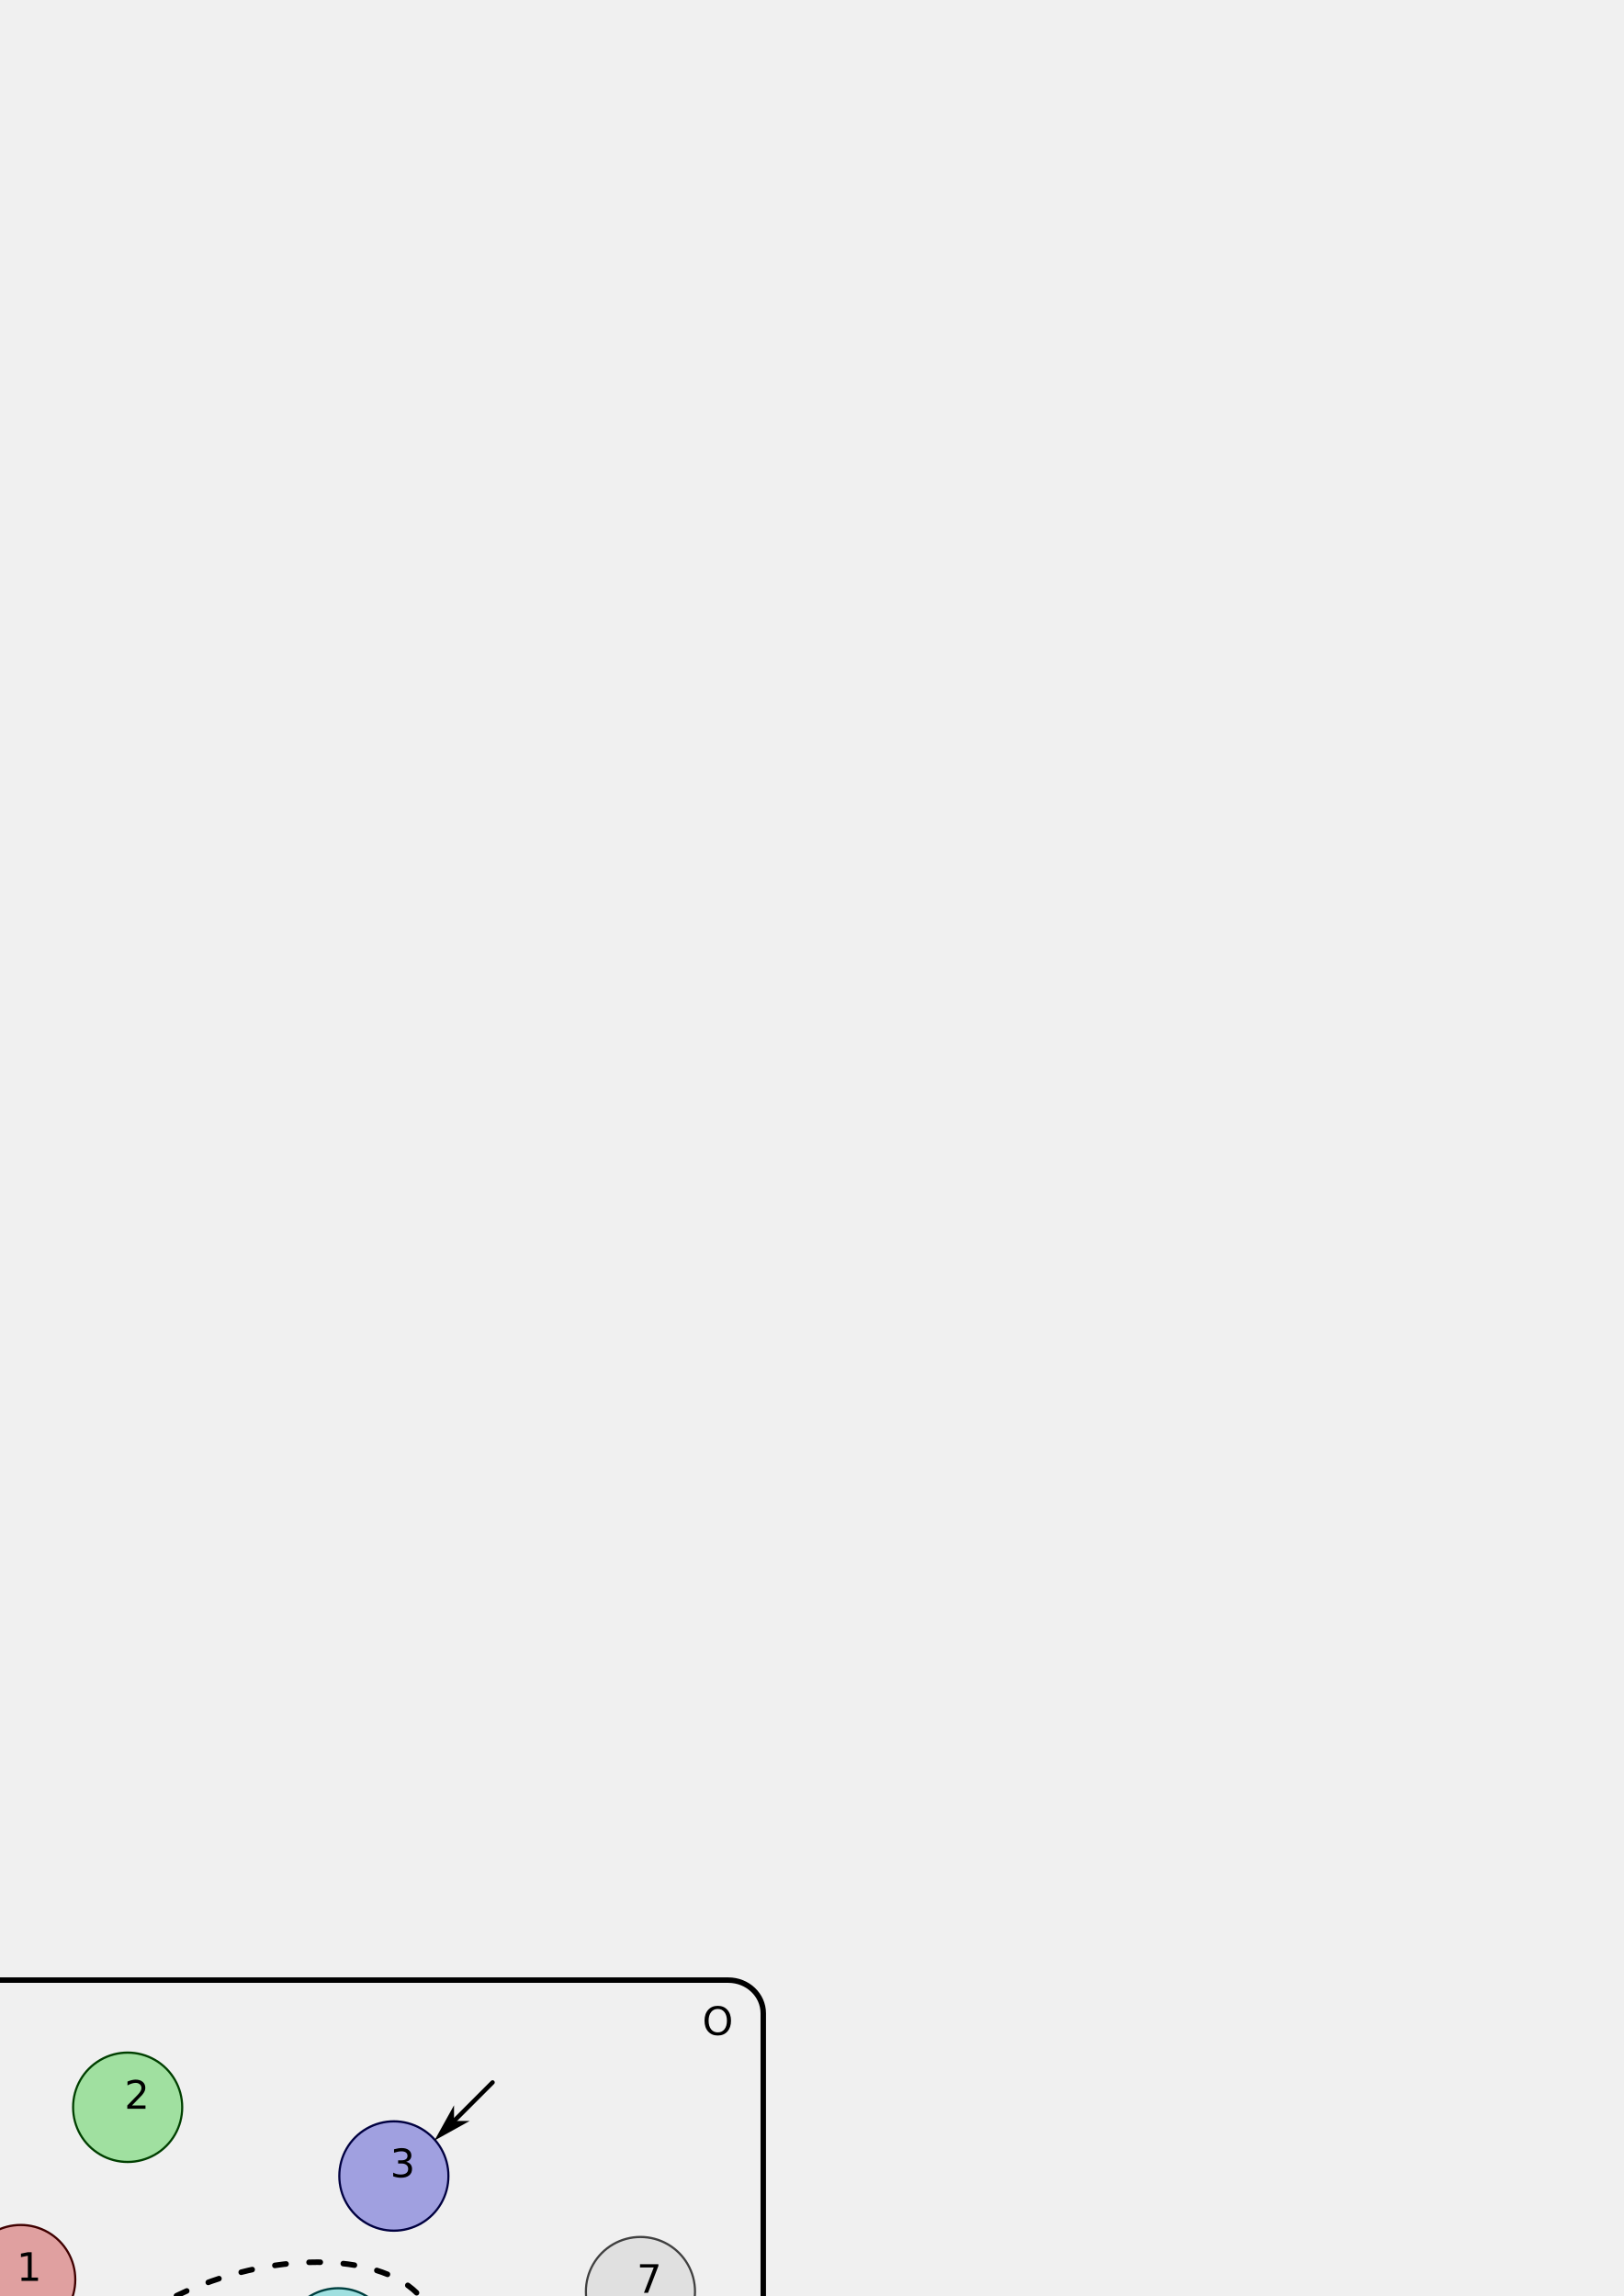
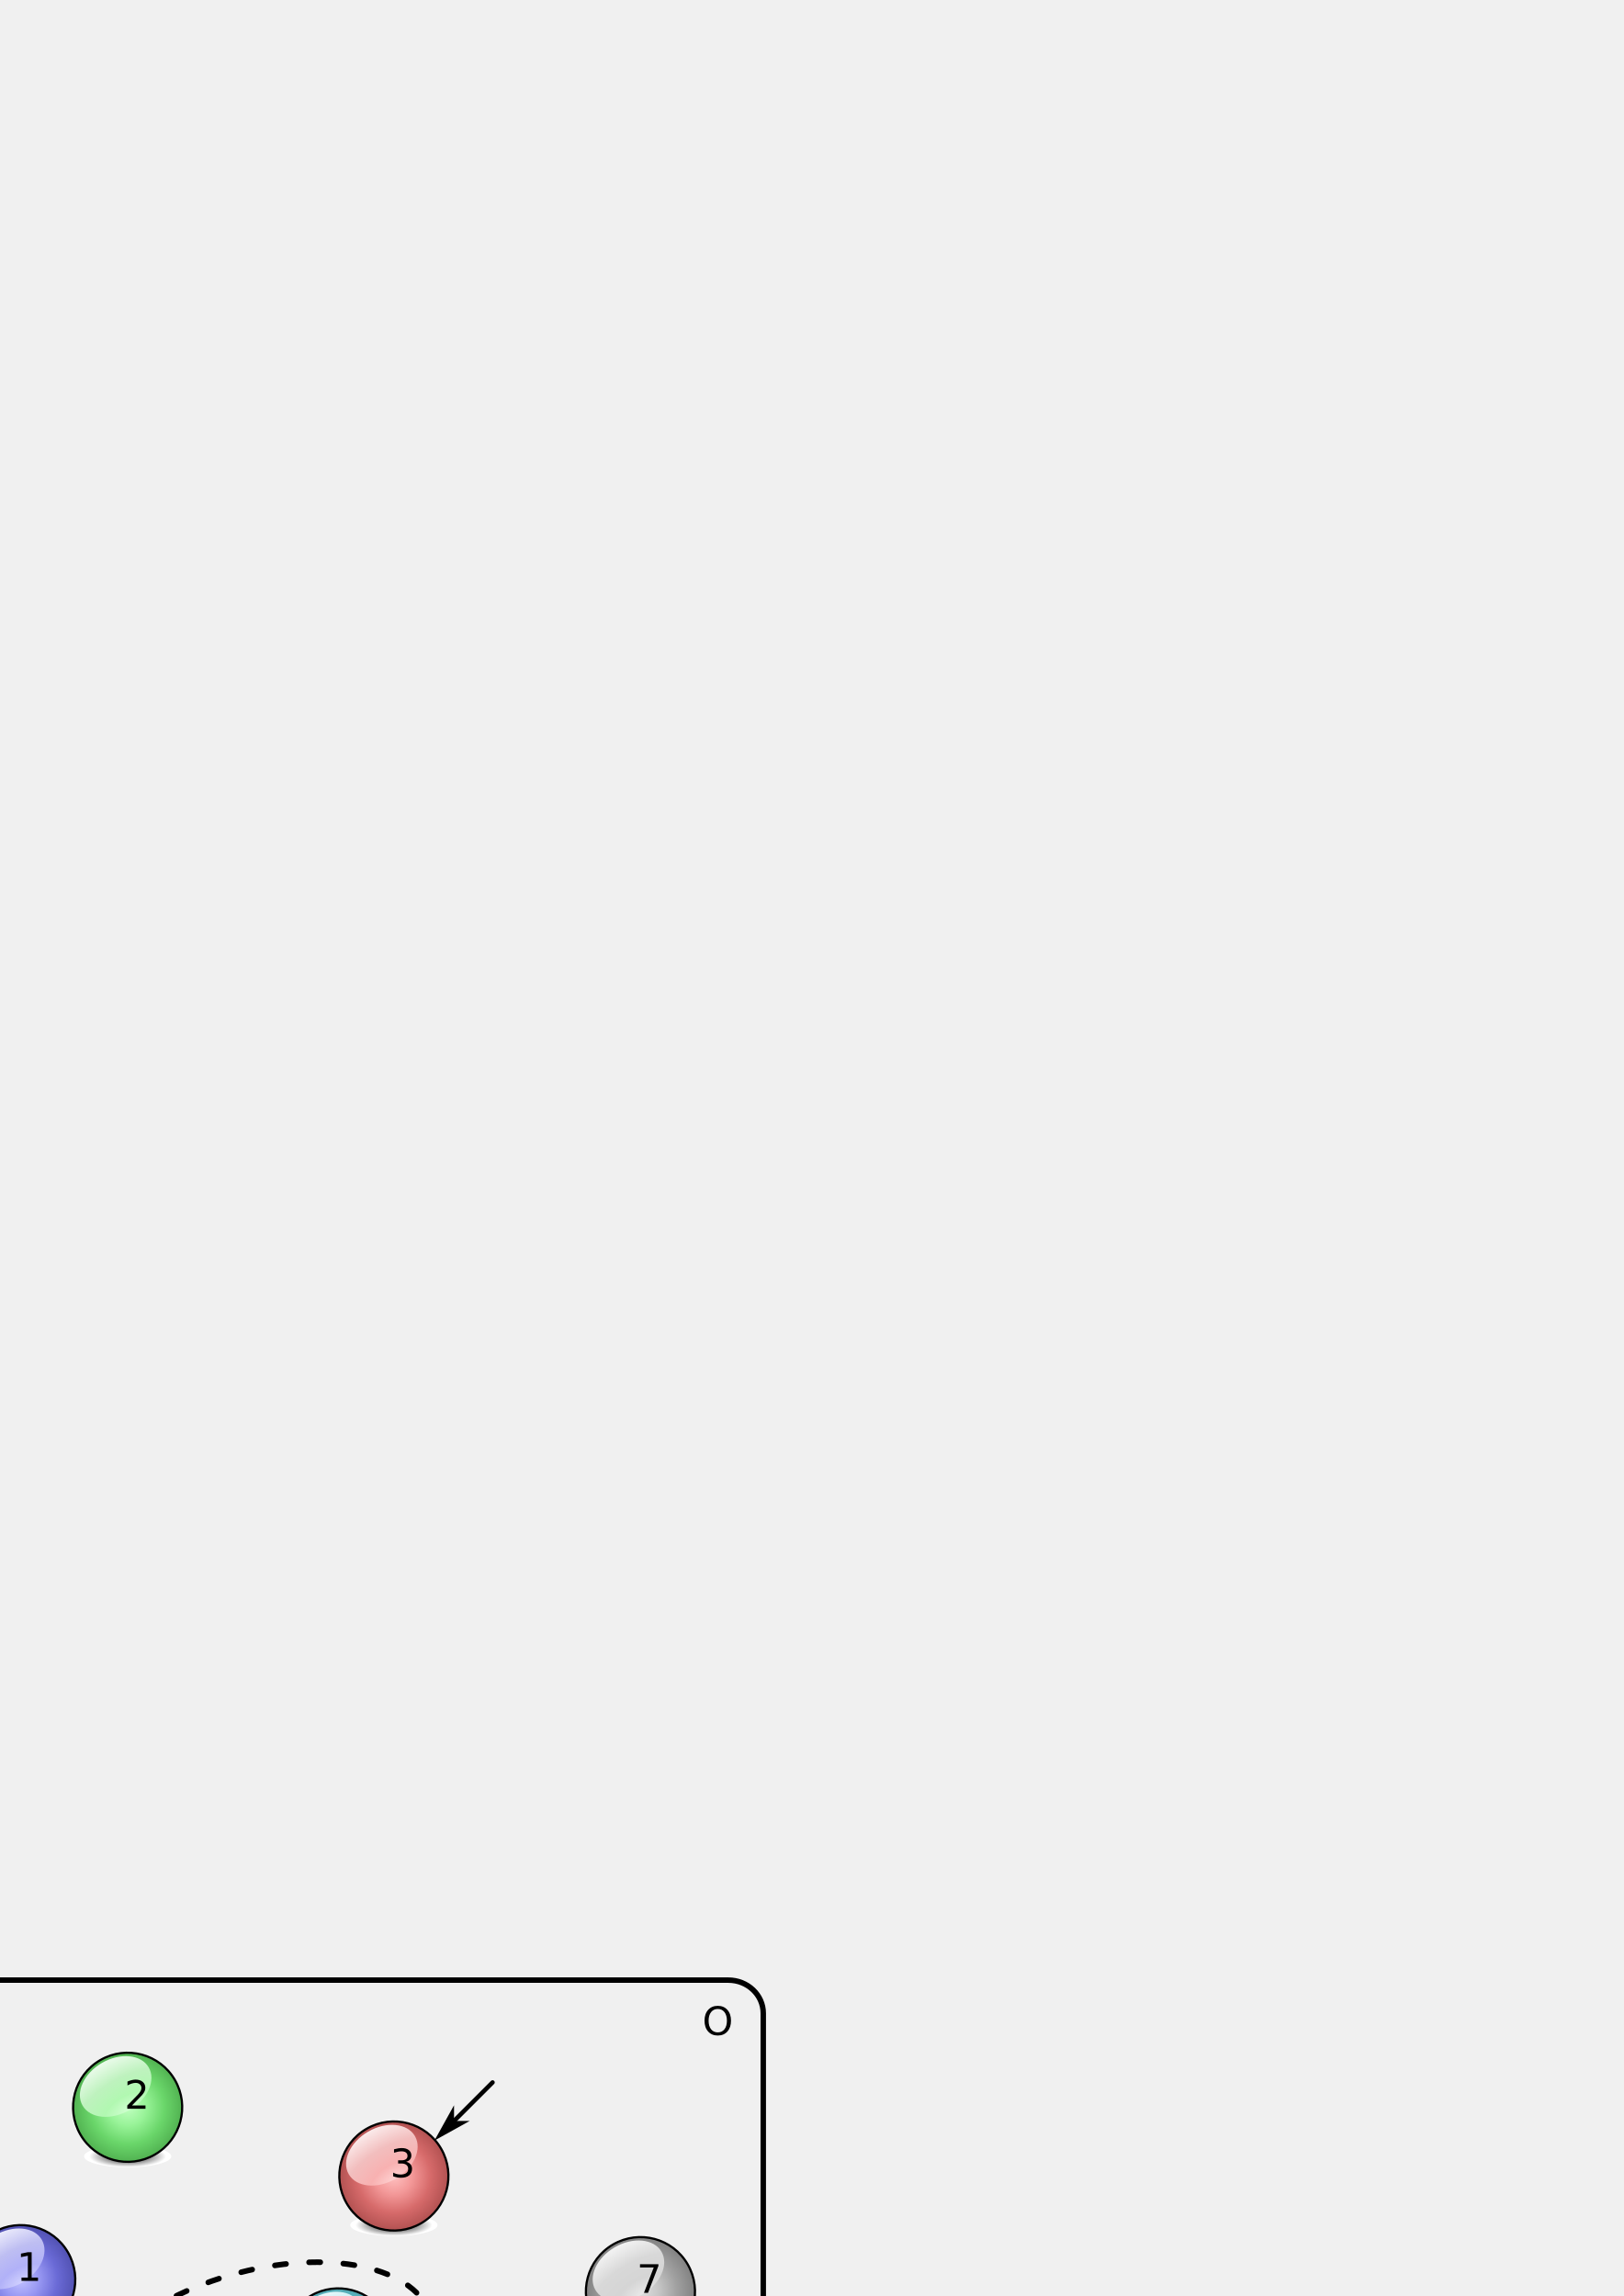
- <svg xmlns="http://www.w3.org/2000/svg" width="744.094" height="1052.362" id="svg1307">
+ <svg xmlns="http://www.w3.org/2000/svg" xmlns:xlink="http://www.w3.org/1999/xlink" width="744.094" height="1052.362" id="svg1307">
  <defs id="defs1309">
+     <linearGradient id="linearGradient9792">
+       <stop style="stop-color:#d1ffd1;stop-opacity:1;" offset="0" id="stop9794" />
+       <stop id="stop9796" offset="0.23" style="stop-color:#b1f8b1;stop-opacity:1;" />
+       <stop style="stop-color:#bef2be;stop-opacity:1;" offset="0.513" id="stop9798" />
+       <stop id="stop9800" offset="1" style="stop-color:#ffffff;stop-opacity:1;" />
+     </linearGradient>
+     <radialGradient xlink:href="#linearGradient9792" id="radialGradient9760" gradientUnits="userSpaceOnUse" gradientTransform="matrix(3.142857,5.7364758e-8,-5.0775462e-8,1.021493,454.8215,-20.17893)" cx="-212.25" cy="496.862" fx="-212.25" fy="496.862" r="16.75" />
+     <linearGradient id="linearGradient9782">
+       <stop id="stop9784" offset="0" style="stop-color:#c1ffc1;stop-opacity:1;" />
+       <stop style="stop-color:#98f398;stop-opacity:1;" offset="0.33" id="stop9786" />
+       <stop id="stop9788" offset="0.66" style="stop-color:#6ad66a;stop-opacity:1;" />
+       <stop style="stop-color:#50b050;stop-opacity:1;" offset="1" id="stop9790" />
+     </linearGradient>
+     <radialGradient xlink:href="#linearGradient9782" id="radialGradient9758" gradientUnits="userSpaceOnUse" gradientTransform="matrix(1,0,0,1.019604,0,-8.027913)" cx="-17.143" cy="409.505" fx="-17.143" fy="409.505" r="145.743" />
+     <radialGradient xlink:href="#linearGradient4009" id="radialGradient9756" gradientUnits="userSpaceOnUse" gradientTransform="matrix(0.8794989,5.0530036e-6,-9.9064946e-8,1,33.2239,-1.3931853e-3)" cx="275.714" cy="333.791" fx="275.714" fy="333.791" r="98.571" />
+     <linearGradient id="linearGradient9882">
+       <stop style="stop-color:#e8e8e8;stop-opacity:1;" offset="0" id="stop9884" />
+       <stop id="stop9886" offset="0.23" style="stop-color:#d5d5d5;stop-opacity:1;" />
+       <stop style="stop-color:#d8d8d8;stop-opacity:1;" offset="0.513" id="stop9888" />
+       <stop id="stop9890" offset="1" style="stop-color:#ffffff;stop-opacity:1;" />
+     </linearGradient>
+     <radialGradient xlink:href="#linearGradient9882" id="radialGradient9744" gradientUnits="userSpaceOnUse" gradientTransform="matrix(3.142857,5.7364758e-8,-5.0775462e-8,1.021493,454.8215,-20.17893)" cx="-212.25" cy="496.862" fx="-212.25" fy="496.862" r="16.75" />
+     <linearGradient id="linearGradient9872">
+       <stop id="stop9874" offset="0" style="stop-color:#e0e0e0;stop-opacity:1;" />
+       <stop style="stop-color:#c6c6c6;stop-opacity:1;" offset="0.33" id="stop9876" />
+       <stop id="stop9878" offset="0.66" style="stop-color:#a0a0a0;stop-opacity:1;" />
+       <stop style="stop-color:#808080;stop-opacity:1;" offset="1" id="stop9880" />
+     </linearGradient>
+     <radialGradient xlink:href="#linearGradient9872" id="radialGradient9742" gradientUnits="userSpaceOnUse" gradientTransform="matrix(1,0,0,1.019604,0,-8.027913)" cx="-17.143" cy="409.505" fx="-17.143" fy="409.505" r="145.743" />
+     <radialGradient xlink:href="#linearGradient4009" id="radialGradient9740" gradientUnits="userSpaceOnUse" gradientTransform="matrix(0.8794989,5.0530036e-6,-9.9064946e-8,1,33.2239,-1.3931853e-3)" cx="275.714" cy="333.791" fx="275.714" fy="333.791" r="98.571" />
+     <linearGradient id="linearGradient9812">
+       <stop style="stop-color:#ffffd1;stop-opacity:1;" offset="0" id="stop9814" />
+       <stop id="stop9816" offset="0.23" style="stop-color:#f8f8b1;stop-opacity:1;" />
+       <stop style="stop-color:#f2f2be;stop-opacity:1;" offset="0.513" id="stop9818" />
+       <stop id="stop9820" offset="1" style="stop-color:#ffffff;stop-opacity:1;" />
+     </linearGradient>
+     <radialGradient xlink:href="#linearGradient9812" id="radialGradient9728" gradientUnits="userSpaceOnUse" gradientTransform="matrix(3.142857,5.7364758e-8,-5.0775462e-8,1.021493,454.8215,-20.17893)" cx="-212.25" cy="496.862" fx="-212.25" fy="496.862" r="16.75" />
+     <linearGradient id="linearGradient9802">
+       <stop id="stop9804" offset="0" style="stop-color:#ffffc1;stop-opacity:1;" />
+       <stop style="stop-color:#f3f298;stop-opacity:1;" offset="0.33" id="stop9806" />
+       <stop id="stop9808" offset="0.66" style="stop-color:#d6d56a;stop-opacity:1;" />
+       <stop style="stop-color:#b0af50;stop-opacity:1;" offset="1" id="stop9810" />
+     </linearGradient>
+     <radialGradient xlink:href="#linearGradient9802" id="radialGradient9726" gradientUnits="userSpaceOnUse" gradientTransform="matrix(1,0,0,1.019604,0,-8.027913)" cx="-17.143" cy="409.505" fx="-17.143" fy="409.505" r="145.743" />
+     <radialGradient xlink:href="#linearGradient4009" id="radialGradient9724" gradientUnits="userSpaceOnUse" gradientTransform="matrix(0.8794989,5.0530036e-6,-9.9064946e-8,1,33.2239,-1.3931853e-3)" cx="275.714" cy="333.791" fx="275.714" fy="333.791" r="98.571" />
+     <linearGradient id="linearGradient9607">
+       <stop id="stop9609" offset="0" style="stop-color:#ffd1d1;stop-opacity:1;" />
+       <stop style="stop-color:#f8b1b1;stop-opacity:1;" offset="0.23" id="stop9611" />
+       <stop id="stop9613" offset="0.513" style="stop-color:#f2bebe;stop-opacity:1;" />
+       <stop style="stop-color:#ffffff;stop-opacity:1;" offset="1" id="stop9615" />
+     </linearGradient>
+     <radialGradient xlink:href="#linearGradient9607" id="radialGradient9712" gradientUnits="userSpaceOnUse" gradientTransform="matrix(3.142857,5.7364758e-8,-5.0775462e-8,1.021493,454.8215,-20.17893)" cx="-212.25" cy="496.862" fx="-212.25" fy="496.862" r="16.75" />
+     <linearGradient id="linearGradient9571">
+       <stop style="stop-color:#ffc1c1;stop-opacity:1;" offset="0" id="stop9573" />
+       <stop id="stop9579" offset="0.33" style="stop-color:#f39898;stop-opacity:1;" />
+       <stop style="stop-color:#d66a6a;stop-opacity:1;" offset="0.66" id="stop9581" />
+       <stop id="stop9583" offset="1" style="stop-color:#b05050;stop-opacity:1;" />
+     </linearGradient>
+     <radialGradient xlink:href="#linearGradient9571" id="radialGradient9710" gradientUnits="userSpaceOnUse" gradientTransform="matrix(1,0,0,1.019604,0,-8.027913)" cx="-17.143" cy="409.505" fx="-17.143" fy="409.505" r="145.743" />
+     <radialGradient xlink:href="#linearGradient4009" id="radialGradient9708" gradientUnits="userSpaceOnUse" gradientTransform="matrix(0.8794989,5.0530036e-6,-9.9064946e-8,1,33.2239,-1.3931853e-3)" cx="275.714" cy="333.791" fx="275.714" fy="333.791" r="98.571" />
+     <linearGradient id="linearGradient9832">
+       <stop style="stop-color:#ffd1fc;stop-opacity:1;" offset="0" id="stop9834" />
+       <stop id="stop9836" offset="0.23" style="stop-color:#f8b1f3;stop-opacity:1;" />
+       <stop style="stop-color:#f2beee;stop-opacity:1;" offset="0.513" id="stop9838" />
+       <stop id="stop9840" offset="1" style="stop-color:#ffffff;stop-opacity:1;" />
+     </linearGradient>
+     <radialGradient xlink:href="#linearGradient9832" id="radialGradient9696" gradientUnits="userSpaceOnUse" gradientTransform="matrix(3.142857,5.7364758e-8,-5.0775462e-8,1.021493,454.8215,-20.17893)" cx="-212.25" cy="496.862" fx="-212.25" fy="496.862" r="16.75" />
+     <linearGradient id="linearGradient9822">
+       <stop id="stop9824" offset="0" style="stop-color:#ffc1fa;stop-opacity:1;" />
+       <stop style="stop-color:#f398ec;stop-opacity:1;" offset="0.33" id="stop9826" />
+       <stop id="stop9828" offset="0.66" style="stop-color:#d66acd;stop-opacity:1;" />
+       <stop style="stop-color:#b050a8;stop-opacity:1;" offset="1" id="stop9830" />
+     </linearGradient>
+     <radialGradient xlink:href="#linearGradient9822" id="radialGradient9694" gradientUnits="userSpaceOnUse" gradientTransform="matrix(1,0,0,1.019604,0,-8.027913)" cx="-17.143" cy="409.505" fx="-17.143" fy="409.505" r="145.743" />
+     <radialGradient xlink:href="#linearGradient4009" id="radialGradient9692" gradientUnits="userSpaceOnUse" gradientTransform="matrix(0.8794989,5.0530036e-6,-9.9064946e-8,1,33.2239,-1.3931853e-3)" cx="275.714" cy="333.791" fx="275.714" fy="333.791" r="98.571" />
+     <linearGradient id="linearGradient9772">
+       <stop style="stop-color:#d1d1ff;stop-opacity:1;" offset="0" id="stop9774" />
+       <stop id="stop9776" offset="0.23" style="stop-color:#b1b1f8;stop-opacity:1;" />
+       <stop style="stop-color:#bebef2;stop-opacity:1;" offset="0.513" id="stop9778" />
+       <stop id="stop9780" offset="1" style="stop-color:#ffffff;stop-opacity:1;" />
+     </linearGradient>
+     <radialGradient xlink:href="#linearGradient9772" id="radialGradient9680" gradientUnits="userSpaceOnUse" gradientTransform="matrix(3.142857,5.7364758e-8,-5.0775462e-8,1.021493,454.8215,-20.17893)" cx="-212.25" cy="496.862" fx="-212.25" fy="496.862" r="16.75" />
+     <linearGradient id="linearGradient9762">
+       <stop id="stop9764" offset="0" style="stop-color:#c1c1ff;stop-opacity:1;" />
+       <stop style="stop-color:#9898f3;stop-opacity:1;" offset="0.33" id="stop9766" />
+       <stop id="stop9768" offset="0.66" style="stop-color:#6a6ad6;stop-opacity:1;" />
+       <stop style="stop-color:#5050b0;stop-opacity:1;" offset="1" id="stop9770" />
+     </linearGradient>
+     <radialGradient xlink:href="#linearGradient9762" id="radialGradient9678" gradientUnits="userSpaceOnUse" gradientTransform="matrix(1,0,0,1.019604,0,-8.027913)" cx="-17.143" cy="409.505" fx="-17.143" fy="409.505" r="145.743" />
+     <radialGradient xlink:href="#linearGradient4009" id="radialGradient9676" gradientUnits="userSpaceOnUse" gradientTransform="matrix(0.8794989,5.0530036e-6,-9.9064946e-8,1,33.2239,-1.3931853e-3)" cx="275.714" cy="333.791" fx="275.714" fy="333.791" r="98.571" />
+     <linearGradient id="linearGradient9852">
+       <stop style="stop-color:#d1fbff;stop-opacity:1;" offset="0" id="stop9854" />
+       <stop id="stop9856" offset="0.23" style="stop-color:#b1f1f8;stop-opacity:1;" />
+       <stop style="stop-color:#beedf2;stop-opacity:1;" offset="0.513" id="stop9858" />
+       <stop id="stop9860" offset="1" style="stop-color:#ffffff;stop-opacity:1;" />
+     </linearGradient>
+     <radialGradient xlink:href="#linearGradient9852" id="radialGradient9631" gradientUnits="userSpaceOnUse" gradientTransform="matrix(3.142857,5.7364758e-8,-5.0775462e-8,1.021493,454.8215,-20.17893)" cx="-212.25" cy="496.862" fx="-212.25" fy="496.862" r="16.75" />
+     <linearGradient id="linearGradient9842">
+       <stop id="stop9844" offset="0" style="stop-color:#c1f9ff;stop-opacity:1;" />
+       <stop style="stop-color:#98eaf3;stop-opacity:1;" offset="0.33" id="stop9846" />
+       <stop id="stop9848" offset="0.66" style="stop-color:#6acbd6;stop-opacity:1;" />
+       <stop style="stop-color:#50a6b0;stop-opacity:1;" offset="1" id="stop9850" />
+     </linearGradient>
+     <radialGradient xlink:href="#linearGradient9842" id="radialGradient9629" gradientUnits="userSpaceOnUse" gradientTransform="matrix(1,0,0,1.019604,0,-8.027913)" cx="-17.143" cy="409.505" fx="-17.143" fy="409.505" r="145.743" />
+     <linearGradient id="linearGradient4009">
+       <stop id="stop4011" offset="0" style="stop-color:#000000;stop-opacity:1" />
+       <stop id="stop4013" offset="1" style="stop-color:#ffffff;stop-opacity:1;" />
+     </linearGradient>
+     <radialGradient xlink:href="#linearGradient4009" id="radialGradient4086" gradientUnits="userSpaceOnUse" gradientTransform="matrix(0.8794989,5.0530036e-6,-9.9064946e-8,1,33.2239,-1.3931853e-3)" cx="275.714" cy="333.791" fx="275.714" fy="333.791" r="98.571" />
    <marker orient="auto" refY="0.0" refX="0.0" id="Arrow1Send" style="overflow:visible;">
      <path id="path2930" d="M 0.0,0.0 L 5.0,-5.0 L -12.5,0.0 L 5.0,5.0 L 0.0,0.0 z " style="fill-rule:evenodd;stroke:#000000;stroke-width:1.0pt;marker-start:none;" transform="scale(0.2) rotate(180)" />
    </marker>
    <marker orient="auto" refY="0.0" refX="0.0" id="Arrow1Mend" style="overflow:visible;">
      <path id="path2936" d="M 0.0,0.0 L 5.0,-5.0 L -12.5,0.0 L 5.0,5.0 L 0.0,0.0 z " style="fill-rule:evenodd;stroke:#000000;stroke-width:1.0pt;marker-start:none;" transform="scale(0.4) rotate(180)" />
    </marker>
+     <radialGradient xlink:href="#linearGradient4009" id="radialGradient11677" gradientUnits="userSpaceOnUse" gradientTransform="matrix(0.8794989,5.0530036e-6,-9.9064946e-8,1,33.2239,-1.3931853e-3)" cx="275.714" cy="333.791" fx="275.714" fy="333.791" r="98.571" />
+     <radialGradient xlink:href="#linearGradient9762" id="radialGradient11679" gradientUnits="userSpaceOnUse" gradientTransform="matrix(1,0,0,1.019604,0,-8.027913)" cx="-17.143" cy="409.505" fx="-17.143" fy="409.505" r="145.743" />
+     <radialGradient xlink:href="#linearGradient9772" id="radialGradient11681" gradientUnits="userSpaceOnUse" gradientTransform="matrix(3.142857,5.7364758e-8,-5.0775462e-8,1.021493,454.8215,-20.17893)" cx="-212.25" cy="496.862" fx="-212.25" fy="496.862" r="16.75" />
+     <radialGradient xlink:href="#linearGradient4009" id="radialGradient11683" gradientUnits="userSpaceOnUse" gradientTransform="matrix(0.8794989,5.0530036e-6,-9.9064946e-8,1,33.2239,-1.3931853e-3)" cx="275.714" cy="333.791" fx="275.714" fy="333.791" r="98.571" />
+     <radialGradient xlink:href="#linearGradient9782" id="radialGradient11685" gradientUnits="userSpaceOnUse" gradientTransform="matrix(1,0,0,1.019604,0,-8.027913)" cx="-17.143" cy="409.505" fx="-17.143" fy="409.505" r="145.743" />
+     <radialGradient xlink:href="#linearGradient9792" id="radialGradient11687" gradientUnits="userSpaceOnUse" gradientTransform="matrix(3.142857,5.7364758e-8,-5.0775462e-8,1.021493,454.8215,-20.17893)" cx="-212.25" cy="496.862" fx="-212.25" fy="496.862" r="16.75" />
+     <radialGradient xlink:href="#linearGradient4009" id="radialGradient11689" gradientUnits="userSpaceOnUse" gradientTransform="matrix(0.8794989,5.0530036e-6,-9.9064946e-8,1,33.2239,-1.3931853e-3)" cx="275.714" cy="333.791" fx="275.714" fy="333.791" r="98.571" />
+     <radialGradient xlink:href="#linearGradient9571" id="radialGradient11691" gradientUnits="userSpaceOnUse" gradientTransform="matrix(1,0,0,1.019604,0,-8.027913)" cx="-17.143" cy="409.505" fx="-17.143" fy="409.505" r="145.743" />
+     <radialGradient xlink:href="#linearGradient9607" id="radialGradient11693" gradientUnits="userSpaceOnUse" gradientTransform="matrix(3.142857,5.7364758e-8,-5.0775462e-8,1.021493,454.8215,-20.17893)" cx="-212.25" cy="496.862" fx="-212.25" fy="496.862" r="16.75" />
+     <radialGradient xlink:href="#linearGradient4009" id="radialGradient11695" gradientUnits="userSpaceOnUse" gradientTransform="matrix(0.8794989,5.0530036e-6,-9.9064946e-8,1,33.2239,-1.3931853e-3)" cx="275.714" cy="333.791" fx="275.714" fy="333.791" r="98.571" />
+     <radialGradient xlink:href="#linearGradient9802" id="radialGradient11697" gradientUnits="userSpaceOnUse" gradientTransform="matrix(1,0,0,1.019604,0,-8.027913)" cx="-17.143" cy="409.505" fx="-17.143" fy="409.505" r="145.743" />
+     <radialGradient xlink:href="#linearGradient9812" id="radialGradient11699" gradientUnits="userSpaceOnUse" gradientTransform="matrix(3.142857,5.7364758e-8,-5.0775462e-8,1.021493,454.8215,-20.17893)" cx="-212.25" cy="496.862" fx="-212.25" fy="496.862" r="16.75" />
+     <radialGradient xlink:href="#linearGradient4009" id="radialGradient11701" gradientUnits="userSpaceOnUse" gradientTransform="matrix(0.8794989,5.0530036e-6,-9.9064946e-8,1,33.2239,-1.3931853e-3)" cx="275.714" cy="333.791" fx="275.714" fy="333.791" r="98.571" />
+     <radialGradient xlink:href="#linearGradient9842" id="radialGradient11703" gradientUnits="userSpaceOnUse" gradientTransform="matrix(1,0,0,1.019604,0,-8.027913)" cx="-17.143" cy="409.505" fx="-17.143" fy="409.505" r="145.743" />
+     <radialGradient xlink:href="#linearGradient9852" id="radialGradient11705" gradientUnits="userSpaceOnUse" gradientTransform="matrix(3.142857,5.7364758e-8,-5.0775462e-8,1.021493,454.8215,-20.17893)" cx="-212.25" cy="496.862" fx="-212.25" fy="496.862" r="16.75" />
+     <radialGradient xlink:href="#linearGradient4009" id="radialGradient11707" gradientUnits="userSpaceOnUse" gradientTransform="matrix(0.8794989,5.0530036e-6,-9.9064946e-8,1,33.2239,-1.3931853e-3)" cx="275.714" cy="333.791" fx="275.714" fy="333.791" r="98.571" />
+     <radialGradient xlink:href="#linearGradient9872" id="radialGradient11709" gradientUnits="userSpaceOnUse" gradientTransform="matrix(1,0,0,1.019604,0,-8.027913)" cx="-17.143" cy="409.505" fx="-17.143" fy="409.505" r="145.743" />
+     <radialGradient xlink:href="#linearGradient9882" id="radialGradient11711" gradientUnits="userSpaceOnUse" gradientTransform="matrix(3.142857,5.7364758e-8,-5.0775462e-8,1.021493,454.8215,-20.17893)" cx="-212.25" cy="496.862" fx="-212.25" fy="496.862" r="16.75" />
+     <radialGradient xlink:href="#linearGradient4009" id="radialGradient11713" gradientUnits="userSpaceOnUse" gradientTransform="matrix(0.8794989,5.0530036e-6,-9.9064946e-8,1,33.2239,-1.3931853e-3)" cx="275.714" cy="333.791" fx="275.714" fy="333.791" r="98.571" />
+     <radialGradient xlink:href="#linearGradient9822" id="radialGradient11715" gradientUnits="userSpaceOnUse" gradientTransform="matrix(1,0,0,1.019604,0,-8.027913)" cx="-17.143" cy="409.505" fx="-17.143" fy="409.505" r="145.743" />
+     <radialGradient xlink:href="#linearGradient9832" id="radialGradient11717" gradientUnits="userSpaceOnUse" gradientTransform="matrix(3.142857,5.7364758e-8,-5.0775462e-8,1.021493,454.8215,-20.17893)" cx="-212.25" cy="496.862" fx="-212.25" fy="496.862" r="16.75" />
  </defs>
  <g id="layer1">
    <rect style="opacity:1;fill:#ffffff;fill-opacity:0;fill-rule:nonzero;stroke:#000000;stroke-width:2.5;stroke-linecap:round;stroke-linejoin:round;stroke-miterlimit:4;stroke-dasharray:none;stroke-dashoffset:0;stroke-opacity:1" id="rect2210" width="397.563" height="282.563" x="-47.781" y="907.581" ry="15.197" rx="16.003" />
    <path style="opacity:1;fill:#ffffff;fill-opacity:0;fill-rule:nonzero;stroke:#000000;stroke-width:2.335;stroke-linecap:round;stroke-linejoin:round;stroke-miterlimit:4;stroke-dasharray:5, 10;stroke-dashoffset:0;stroke-opacity:1" id="path2276" d="M 186 1074.862 A 80.5 41.5 0 1 1  25,1074.862 A 80.5 41.5 0 1 1  186 1074.862 z" transform="matrix(1.010533,-0.294512,0.276521,1.053605,-287.0833,-14.79696)" />
-     <g id="g3305" transform="translate(-18,22)">
-       <path transform="matrix(0.143442,0,0,0.150862,36.92603,945.9973)" d="M 108.571 509.505 A 174.286 165.714 0 1 1  -240,509.505 A 174.286 165.714 0 1 1  108.571 509.505 z" id="path2668" style="fill:#e0a0a0;fill-opacity:1;fill-rule:nonzero;stroke:#400000;stroke-width:6.797;stroke-linecap:round;stroke-linejoin:round;stroke-miterlimit:4;stroke-dasharray:none;stroke-dashoffset:0;stroke-opacity:1" />
-       <text id="text2670" y="1023.423" x="25.616" style="font-size:18px;font-style:normal;font-variant:normal;font-weight:normal;font-stretch:normal;text-align:start;line-height:125%;writing-mode:lr-tb;text-anchor:start;fill:#000000;fill-opacity:1;stroke:none;stroke-width:1px;stroke-linecap:butt;stroke-linejoin:miter;stroke-opacity:1;font-family:Bitstream Vera Sans" xml:space="preserve">
-         <tspan y="1023.423" x="25.616" id="tspan2672">1</tspan>
-       </text>
+     <g id="g11719">
+       <g transform="translate(129.4986,49.00256)" id="g9640">
+         <path transform="matrix(0.2028986,0,0,5.0724639e-2,-30.4408,1030.431)" d="M 374.286,333.791 A 98.571,98.571 0 1 1 177.143,333.791 A 98.571,98.571 0 1 1 374.286,333.791 z" id="path4084" style="fill:url(#radialGradient11701);fill-opacity:1;fill-rule:nonzero;stroke:none;stroke-width:0;stroke-miterlimit:4;stroke-dasharray:none;stroke-dashoffset:0;stroke-opacity:1" />
+         <g id="g9625" transform="matrix(0.8660254,-0.4999999,0.4999999,0.8660254,-122.5897,497.785)">
+           <path transform="matrix(0.175,0,0,0.1715686,-132.2874,460.2485)" d="M 125.714,409.505 A 142.857,145.714 0 1 1 -160,409.505 A 142.857,145.714 0 1 1 125.714,409.505 z" id="path9060" style="opacity:1;fill:url(#radialGradient11703);fill-opacity:1;stroke:#000000;stroke-width:5.771;stroke-linecap:round;stroke-linejoin:round;stroke-miterlimit:4;stroke-dasharray:none;stroke-dashoffset:0;stroke-opacity:1" />
+           <path transform="matrix(1.044776,0,0,1.724138,86.46637,-308.2729)" d="M -195.5,480.112 A 16.75,7.25 0 1 1 -229,480.112 A 16.75,7.25 0 1 1 -195.5,480.112 z" id="path9585" style="opacity:1;fill:url(#radialGradient11705);fill-opacity:1;stroke:none;stroke-width:0;stroke-linecap:round;stroke-linejoin:round;stroke-miterlimit:4;stroke-dasharray:none;stroke-dashoffset:0;stroke-opacity:1" />
+         </g>
+       </g>
+       <g transform="translate(-16.00141,20.00261)" id="g9666">
+         <path transform="matrix(0.2028986,0,0,5.0724639e-2,-30.4408,1030.431)" d="M 374.286,333.791 A 98.571,98.571 0 1 1 177.143,333.791 A 98.571,98.571 0 1 1 374.286,333.791 z" id="path9668" style="fill:url(#radialGradient11677);fill-opacity:1;fill-rule:nonzero;stroke:none;stroke-width:0;stroke-miterlimit:4;stroke-dasharray:none;stroke-dashoffset:0;stroke-opacity:1" />
+         <g id="g9670" transform="matrix(0.8660254,-0.4999999,0.4999999,0.8660254,-122.5897,497.785)">
+           <path transform="matrix(0.175,0,0,0.1715686,-132.2874,460.2485)" d="M 125.714,409.505 A 142.857,145.714 0 1 1 -160,409.505 A 142.857,145.714 0 1 1 125.714,409.505 z" id="path9672" style="opacity:1;fill:url(#radialGradient11679);fill-opacity:1;stroke:#000000;stroke-width:5.771;stroke-linecap:round;stroke-linejoin:round;stroke-miterlimit:4;stroke-dasharray:none;stroke-dashoffset:0;stroke-opacity:1" />
+           <path transform="matrix(1.044776,0,0,1.724138,86.46637,-308.2729)" d="M -195.5,480.112 A 16.75,7.25 0 1 1 -229,480.112 A 16.75,7.25 0 1 1 -195.5,480.112 z" id="path9674" style="opacity:1;fill:url(#radialGradient11681);fill-opacity:1;stroke:none;stroke-width:0;stroke-linecap:round;stroke-linejoin:round;stroke-miterlimit:4;stroke-dasharray:none;stroke-dashoffset:0;stroke-opacity:1" />
+         </g>
+       </g>
+       <g transform="translate(238.9986,112.0025)" id="g9682">
+         <path transform="matrix(0.2028986,0,0,5.0724639e-2,-30.4408,1030.431)" d="M 374.286,333.791 A 98.571,98.571 0 1 1 177.143,333.791 A 98.571,98.571 0 1 1 374.286,333.791 z" id="path9684" style="fill:url(#radialGradient11713);fill-opacity:1;fill-rule:nonzero;stroke:none;stroke-width:0;stroke-miterlimit:4;stroke-dasharray:none;stroke-dashoffset:0;stroke-opacity:1" />
+         <g id="g9686" transform="matrix(0.8660254,-0.4999999,0.4999999,0.8660254,-122.5897,497.785)">
+           <path transform="matrix(0.175,0,0,0.1715686,-132.2874,460.2485)" d="M 125.714,409.505 A 142.857,145.714 0 1 1 -160,409.505 A 142.857,145.714 0 1 1 125.714,409.505 z" id="path9688" style="opacity:1;fill:url(#radialGradient11715);fill-opacity:1;stroke:#000000;stroke-width:5.771;stroke-linecap:round;stroke-linejoin:round;stroke-miterlimit:4;stroke-dasharray:none;stroke-dashoffset:0;stroke-opacity:1" />
+           <path transform="matrix(1.044776,0,0,1.724138,86.46637,-308.2729)" d="M -195.5,480.112 A 16.75,7.25 0 1 1 -229,480.112 A 16.75,7.25 0 1 1 -195.5,480.112 z" id="path9690" style="opacity:1;fill:url(#radialGradient11717);fill-opacity:1;stroke:none;stroke-width:0;stroke-linecap:round;stroke-linejoin:round;stroke-miterlimit:4;stroke-dasharray:none;stroke-dashoffset:0;stroke-opacity:1" />
+         </g>
+       </g>
+       <g transform="translate(154.9986,-27.49749)" id="g9698">
+         <path transform="matrix(0.2028986,0,0,5.0724639e-2,-30.4408,1030.431)" d="M 374.286,333.791 A 98.571,98.571 0 1 1 177.143,333.791 A 98.571,98.571 0 1 1 374.286,333.791 z" id="path9700" style="fill:url(#radialGradient11689);fill-opacity:1;fill-rule:nonzero;stroke:none;stroke-width:0;stroke-miterlimit:4;stroke-dasharray:none;stroke-dashoffset:0;stroke-opacity:1" />
+         <g id="g9702" transform="matrix(0.8660254,-0.4999999,0.4999999,0.8660254,-122.5897,497.785)">
+           <path transform="matrix(0.175,0,0,0.1715686,-132.2874,460.2485)" d="M 125.714,409.505 A 142.857,145.714 0 1 1 -160,409.505 A 142.857,145.714 0 1 1 125.714,409.505 z" id="path9704" style="opacity:1;fill:url(#radialGradient11691);fill-opacity:1;stroke:#000000;stroke-width:5.771;stroke-linecap:round;stroke-linejoin:round;stroke-miterlimit:4;stroke-dasharray:none;stroke-dashoffset:0;stroke-opacity:1" />
+           <path transform="matrix(1.044776,0,0,1.724138,86.46637,-308.2729)" d="M -195.5,480.112 A 16.75,7.25 0 1 1 -229,480.112 A 16.75,7.25 0 1 1 -195.5,480.112 z" id="path9706" style="opacity:1;fill:url(#radialGradient11693);fill-opacity:1;stroke:none;stroke-width:0;stroke-linecap:round;stroke-linejoin:round;stroke-miterlimit:4;stroke-dasharray:none;stroke-dashoffset:0;stroke-opacity:1" />
+         </g>
+       </g>
+       <g transform="translate(52.99864,74.50256)" id="g9714">
+         <path transform="matrix(0.2028986,0,0,5.0724639e-2,-30.4408,1030.431)" d="M 374.286,333.791 A 98.571,98.571 0 1 1 177.143,333.791 A 98.571,98.571 0 1 1 374.286,333.791 z" id="path9716" style="fill:url(#radialGradient11695);fill-opacity:1;fill-rule:nonzero;stroke:none;stroke-width:0;stroke-miterlimit:4;stroke-dasharray:none;stroke-dashoffset:0;stroke-opacity:1" />
+         <g id="g9718" transform="matrix(0.8660254,-0.4999999,0.4999999,0.8660254,-122.5897,497.785)">
+           <path transform="matrix(0.175,0,0,0.1715686,-132.2874,460.2485)" d="M 125.714,409.505 A 142.857,145.714 0 1 1 -160,409.505 A 142.857,145.714 0 1 1 125.714,409.505 z" id="path9720" style="opacity:1;fill:url(#radialGradient11697);fill-opacity:1;stroke:#000000;stroke-width:5.771;stroke-linecap:round;stroke-linejoin:round;stroke-miterlimit:4;stroke-dasharray:none;stroke-dashoffset:0;stroke-opacity:1" />
+           <path transform="matrix(1.044776,0,0,1.724138,86.46637,-308.2729)" d="M -195.5,480.112 A 16.75,7.25 0 1 1 -229,480.112 A 16.75,7.25 0 1 1 -195.5,480.112 z" id="path9722" style="opacity:1;fill:url(#radialGradient11699);fill-opacity:1;stroke:none;stroke-width:0;stroke-linecap:round;stroke-linejoin:round;stroke-miterlimit:4;stroke-dasharray:none;stroke-dashoffset:0;stroke-opacity:1" />
+         </g>
+       </g>
+       <g transform="translate(267.9986,25.50251)" id="g9730">
+         <path transform="matrix(0.2028986,0,0,5.0724639e-2,-30.4408,1030.431)" d="M 374.286,333.791 A 98.571,98.571 0 1 1 177.143,333.791 A 98.571,98.571 0 1 1 374.286,333.791 z" id="path9732" style="fill:url(#radialGradient11707);fill-opacity:1;fill-rule:nonzero;stroke:none;stroke-width:0;stroke-miterlimit:4;stroke-dasharray:none;stroke-dashoffset:0;stroke-opacity:1" />
+         <g id="g9734" transform="matrix(0.8660254,-0.4999999,0.4999999,0.8660254,-122.5897,497.785)">
+           <path transform="matrix(0.175,0,0,0.1715686,-132.2874,460.2485)" d="M 125.714,409.505 A 142.857,145.714 0 1 1 -160,409.505 A 142.857,145.714 0 1 1 125.714,409.505 z" id="path9736" style="opacity:1;fill:url(#radialGradient11709);fill-opacity:1;stroke:#000000;stroke-width:5.771;stroke-linecap:round;stroke-linejoin:round;stroke-miterlimit:4;stroke-dasharray:none;stroke-dashoffset:0;stroke-opacity:1" />
+           <path transform="matrix(1.044776,0,0,1.724138,86.46637,-308.2729)" d="M -195.5,480.112 A 16.75,7.25 0 1 1 -229,480.112 A 16.75,7.25 0 1 1 -195.5,480.112 z" id="path9738" style="opacity:1;fill:url(#radialGradient11711);fill-opacity:1;stroke:none;stroke-width:0;stroke-linecap:round;stroke-linejoin:round;stroke-miterlimit:4;stroke-dasharray:none;stroke-dashoffset:0;stroke-opacity:1" />
+         </g>
+       </g>
+       <g transform="translate(32.99864,-58.99749)" id="g9746">
+         <path transform="matrix(0.2028986,0,0,5.0724639e-2,-30.4408,1030.431)" d="M 374.286,333.791 A 98.571,98.571 0 1 1 177.143,333.791 A 98.571,98.571 0 1 1 374.286,333.791 z" id="path9748" style="fill:url(#radialGradient11683);fill-opacity:1;fill-rule:nonzero;stroke:none;stroke-width:0;stroke-miterlimit:4;stroke-dasharray:none;stroke-dashoffset:0;stroke-opacity:1" />
+         <g id="g9750" transform="matrix(0.8660254,-0.4999999,0.4999999,0.8660254,-122.5897,497.785)">
+           <path transform="matrix(0.175,0,0,0.1715686,-132.2874,460.2485)" d="M 125.714,409.505 A 142.857,145.714 0 1 1 -160,409.505 A 142.857,145.714 0 1 1 125.714,409.505 z" id="path9752" style="opacity:1;fill:url(#radialGradient11685);fill-opacity:1;stroke:#000000;stroke-width:5.771;stroke-linecap:round;stroke-linejoin:round;stroke-miterlimit:4;stroke-dasharray:none;stroke-dashoffset:0;stroke-opacity:1" />
+           <path transform="matrix(1.044776,0,0,1.724138,86.46637,-308.2729)" d="M -195.5,480.112 A 16.75,7.25 0 1 1 -229,480.112 A 16.75,7.25 0 1 1 -195.5,480.112 z" id="path9754" style="opacity:1;fill:url(#radialGradient11687);fill-opacity:1;stroke:none;stroke-width:0;stroke-linecap:round;stroke-linejoin:round;stroke-miterlimit:4;stroke-dasharray:none;stroke-dashoffset:0;stroke-opacity:1" />
+         </g>
+       </g>
    </g>
-     <g id="g3310" transform="translate(-20,-6)">
-       <path transform="matrix(0.143442,0,0,0.150862,87.92608,894.9973)" d="M 108.571 509.505 A 174.286 165.714 0 1 1  -240,509.505 A 174.286 165.714 0 1 1  108.571 509.505 z" id="path2676" style="fill:#a0e0a0;fill-opacity:1;fill-rule:nonzero;stroke:#004000;stroke-width:6.798;stroke-linecap:round;stroke-linejoin:round;stroke-miterlimit:4;stroke-dasharray:none;stroke-dashoffset:0;stroke-opacity:1" />
-       <text id="text2678" y="972.542" x="77.016" style="font-size:18px;font-style:normal;font-variant:normal;font-weight:normal;font-stretch:normal;text-align:start;line-height:125%;writing-mode:lr-tb;text-anchor:start;fill:#000000;fill-opacity:1;stroke:none;stroke-width:1px;stroke-linecap:butt;stroke-linejoin:miter;stroke-opacity:1;font-family:Bitstream Vera Sans" xml:space="preserve">
-         <tspan y="972.542" x="77.016" id="tspan2680">2</tspan>
-       </text>
-     </g>
-     <g id="g3315">
-       <path transform="matrix(0.143442,0,0,0.150862,189.9261,920.4973)" d="M 108.571 509.505 A 174.286 165.714 0 1 1  -240,509.505 A 174.286 165.714 0 1 1  108.571 509.505 z" id="path2684" style="fill:#a0a0e0;fill-opacity:1;fill-rule:nonzero;stroke:#000040;stroke-width:6.798;stroke-linecap:round;stroke-linejoin:round;stroke-miterlimit:4;stroke-dasharray:none;stroke-dashoffset:0;stroke-opacity:1" />
-       <text id="text2686" y="997.914" x="178.809" style="font-size:18px;font-style:normal;font-variant:normal;font-weight:normal;font-stretch:normal;text-align:start;line-height:125%;writing-mode:lr-tb;text-anchor:start;fill:#000000;fill-opacity:1;stroke:none;stroke-width:1px;stroke-linecap:butt;stroke-linejoin:miter;stroke-opacity:1;font-family:Bitstream Vera Sans" xml:space="preserve">
-         <tspan y="997.914" x="178.809" id="tspan2688">3</tspan>
-       </text>
-     </g>
-     <g id="g3300">
-       <path transform="matrix(0.143442,0,0,0.150862,87.92608,1022.497)" d="M 108.571 509.505 A 174.286 165.714 0 1 1  -240,509.505 A 174.286 165.714 0 1 1  108.571 509.505 z" id="path1555" style="fill:#e0e0a0;fill-opacity:1;fill-rule:nonzero;stroke:#404000;stroke-width:6.798;stroke-linecap:round;stroke-linejoin:round;stroke-miterlimit:4;stroke-dasharray:none;stroke-dashoffset:0;stroke-opacity:1" />
-       <text id="text1557" y="1099.915" x="76.809" style="font-size:18px;font-style:normal;font-variant:normal;font-weight:normal;font-stretch:normal;text-align:start;line-height:125%;writing-mode:lr-tb;text-anchor:start;fill:#000000;fill-opacity:1;stroke:none;stroke-width:1px;stroke-linecap:butt;stroke-linejoin:miter;stroke-opacity:1;font-family:Bitstream Vera Sans" xml:space="preserve">
-         <tspan y="1099.915" x="76.809" id="tspan1559">4</tspan>
-       </text>
-     </g>
-     <g id="g3295">
-       <path transform="matrix(0.143442,0,0,0.150862,164.4261,996.9973)" d="M 108.571 509.505 A 174.286 165.714 0 1 1  -240,509.505 A 174.286 165.714 0 1 1  108.571 509.505 z" id="path1563" style="fill:#a0e0e0;fill-opacity:1;fill-rule:nonzero;stroke:#004040;stroke-width:6.798;stroke-linecap:round;stroke-linejoin:round;stroke-miterlimit:4;stroke-dasharray:none;stroke-dashoffset:0;stroke-opacity:1" />
-       <text id="text1565" y="1074.415" x="153.309" style="font-size:18px;font-style:normal;font-variant:normal;font-weight:normal;font-stretch:normal;text-align:start;line-height:125%;writing-mode:lr-tb;text-anchor:start;fill:#000000;fill-opacity:1;stroke:none;stroke-width:1px;stroke-linecap:butt;stroke-linejoin:miter;stroke-opacity:1;font-family:Bitstream Vera Sans" xml:space="preserve">
-         <tspan y="1074.415" x="153.309" id="tspan1567">5</tspan>
-       </text>
-     </g>
-     <g id="g3290" transform="translate(29,11.99995)">
-       <path transform="matrix(0.143442,0,0,0.150862,244.9261,1047.997)" d="M 108.571 509.505 A 174.286 165.714 0 1 1  -240,509.505 A 174.286 165.714 0 1 1  108.571 509.505 z" id="path1571" style="fill:#e0a0e0;fill-opacity:1;fill-rule:nonzero;stroke:#400040;stroke-width:6.798;stroke-linecap:round;stroke-linejoin:round;stroke-miterlimit:4;stroke-dasharray:none;stroke-dashoffset:0;stroke-opacity:1" />
-       <text id="text1573" y="1125.415" x="233.809" style="font-size:18px;font-style:normal;font-variant:normal;font-weight:normal;font-stretch:normal;text-align:start;line-height:125%;writing-mode:lr-tb;text-anchor:start;fill:#000000;fill-opacity:1;stroke:none;stroke-width:1px;stroke-linecap:butt;stroke-linejoin:miter;stroke-opacity:1;font-family:Bitstream Vera Sans" xml:space="preserve">
-         <tspan y="1125.415" x="233.809" id="tspan1575">6</tspan>
-       </text>
-     </g>
-     <g id="g3285" transform="translate(11,2)">
-       <path transform="matrix(0.143442,0,0,0.150862,291.9261,971.4973)" d="M 108.571 509.505 A 174.286 165.714 0 1 1  -240,509.505 A 174.286 165.714 0 1 1  108.571 509.505 z" id="path2483" style="fill:#e0e0e0;fill-opacity:1;fill-rule:nonzero;stroke:#404040;stroke-width:6.798;stroke-linecap:round;stroke-linejoin:round;stroke-miterlimit:4;stroke-dasharray:none;stroke-dashoffset:0;stroke-opacity:1" />
-       <text id="text2485" y="1048.915" x="280.809" style="font-size:18px;font-style:normal;font-variant:normal;font-weight:normal;font-stretch:normal;text-align:start;line-height:125%;writing-mode:lr-tb;text-anchor:start;fill:#000000;fill-opacity:1;stroke:none;stroke-width:1px;stroke-linecap:butt;stroke-linejoin:miter;stroke-opacity:1;font-family:Bitstream Vera Sans" xml:space="preserve">
-         <tspan y="1048.915" x="280.809" id="tspan2487">7</tspan>
-       </text>
-     </g>
+     <text xml:space="preserve" style="font-size:18px;font-style:normal;font-variant:normal;font-weight:normal;font-stretch:normal;text-align:start;line-height:125%;writing-mode:lr-tb;text-anchor:start;fill:#000000;fill-opacity:1;stroke:none;stroke-width:1px;stroke-linecap:butt;stroke-linejoin:miter;stroke-opacity:1;font-family:Bitstream Vera Sans" x="7.616" y="1045.423" id="text2670">
+       <tspan id="tspan2672" x="7.616" y="1045.423">1</tspan>
+     </text>
+     <text xml:space="preserve" style="font-size:18px;font-style:normal;font-variant:normal;font-weight:normal;font-stretch:normal;text-align:start;line-height:125%;writing-mode:lr-tb;text-anchor:start;fill:#000000;fill-opacity:1;stroke:none;stroke-width:1px;stroke-linecap:butt;stroke-linejoin:miter;stroke-opacity:1;font-family:Bitstream Vera Sans" x="57.016" y="966.542" id="text2678">
+       <tspan id="tspan2680" x="57.016" y="966.542">2</tspan>
+     </text>
+     <text xml:space="preserve" style="font-size:18px;font-style:normal;font-variant:normal;font-weight:normal;font-stretch:normal;text-align:start;line-height:125%;writing-mode:lr-tb;text-anchor:start;fill:#000000;fill-opacity:1;stroke:none;stroke-width:1px;stroke-linecap:butt;stroke-linejoin:miter;stroke-opacity:1;font-family:Bitstream Vera Sans" x="178.809" y="997.914" id="text2686">
+       <tspan id="tspan2688" x="178.809" y="997.914">3</tspan>
+     </text>
+     <text xml:space="preserve" style="font-size:18px;font-style:normal;font-variant:normal;font-weight:normal;font-stretch:normal;text-align:start;line-height:125%;writing-mode:lr-tb;text-anchor:start;fill:#000000;fill-opacity:1;stroke:none;stroke-width:1px;stroke-linecap:butt;stroke-linejoin:miter;stroke-opacity:1;font-family:Bitstream Vera Sans" x="76.809" y="1099.915" id="text1557">
+       <tspan id="tspan1559" x="76.809" y="1099.915">4</tspan>
+     </text>
+     <text xml:space="preserve" style="font-size:18px;font-style:normal;font-variant:normal;font-weight:normal;font-stretch:normal;text-align:start;line-height:125%;writing-mode:lr-tb;text-anchor:start;fill:#000000;fill-opacity:1;stroke:none;stroke-width:1px;stroke-linecap:butt;stroke-linejoin:miter;stroke-opacity:1;font-family:Bitstream Vera Sans" x="153.309" y="1074.415" id="text1565">
+       <tspan id="tspan1567" x="153.309" y="1074.415">5</tspan>
+     </text>
+     <text xml:space="preserve" style="font-size:18px;font-style:normal;font-variant:normal;font-weight:normal;font-stretch:normal;text-align:start;line-height:125%;writing-mode:lr-tb;text-anchor:start;fill:#000000;fill-opacity:1;stroke:none;stroke-width:1px;stroke-linecap:butt;stroke-linejoin:miter;stroke-opacity:1;font-family:Bitstream Vera Sans" x="262.809" y="1137.415" id="text1573">
+       <tspan id="tspan1575" x="262.809" y="1137.415">6</tspan>
+     </text>
+     <text xml:space="preserve" style="font-size:18px;font-style:normal;font-variant:normal;font-weight:normal;font-stretch:normal;text-align:start;line-height:125%;writing-mode:lr-tb;text-anchor:start;fill:#000000;fill-opacity:1;stroke:none;stroke-width:1px;stroke-linecap:butt;stroke-linejoin:miter;stroke-opacity:1;font-family:Bitstream Vera Sans" x="291.809" y="1050.915" id="text2485">
+       <tspan id="tspan2487" x="291.809" y="1050.915">7</tspan>
+     </text>
    <text xml:space="preserve" style="font-size:18px;font-style:normal;font-variant:normal;font-weight:normal;font-stretch:normal;text-align:start;line-height:125%;writing-mode:lr-tb;text-anchor:start;fill:#000000;fill-opacity:1;stroke:none;stroke-width:1px;stroke-linecap:butt;stroke-linejoin:miter;stroke-opacity:1;font-family:Bitstream Vera Sans" x="321.843" y="932.722" id="text3176">
      <tspan id="tspan3178" x="321.843" y="932.722">O</tspan>
    </text>
    <text xml:space="preserve" style="font-size:18px;font-style:normal;font-variant:normal;font-weight:normal;font-stretch:normal;text-align:start;line-height:125%;writing-mode:lr-tb;text-anchor:start;fill:#000000;fill-opacity:1;stroke:none;stroke-width:1px;stroke-linecap:butt;stroke-linejoin:miter;stroke-opacity:1;font-family:Bitstream Vera Sans" x="-30.011" y="1173.107" id="text3180">
      <tspan id="tspan3182" x="-30.011" y="1173.107">E</tspan>
    </text>
    <path style="fill:none;fill-opacity:0.75;fill-rule:evenodd;stroke:#000000;stroke-width:2;stroke-linecap:round;stroke-linejoin:miter;marker-end:url(#Arrow1Mend);stroke-miterlimit:4;stroke-dasharray:none;stroke-opacity:1" d="M 225.725,954.469 L 207.536,972.659" id="path3265" />
    <path style="fill:none;fill-opacity:0.75;fill-rule:evenodd;stroke:#000000;stroke-width:2;stroke-linecap:round;stroke-linejoin:miter;marker-end:url(#Arrow1Mend);stroke-miterlimit:4;stroke-dasharray:none;stroke-opacity:1" d="M 8.198,1160.151 L 31.092,1137.257" id="path3320" />
  </g>
</svg>
